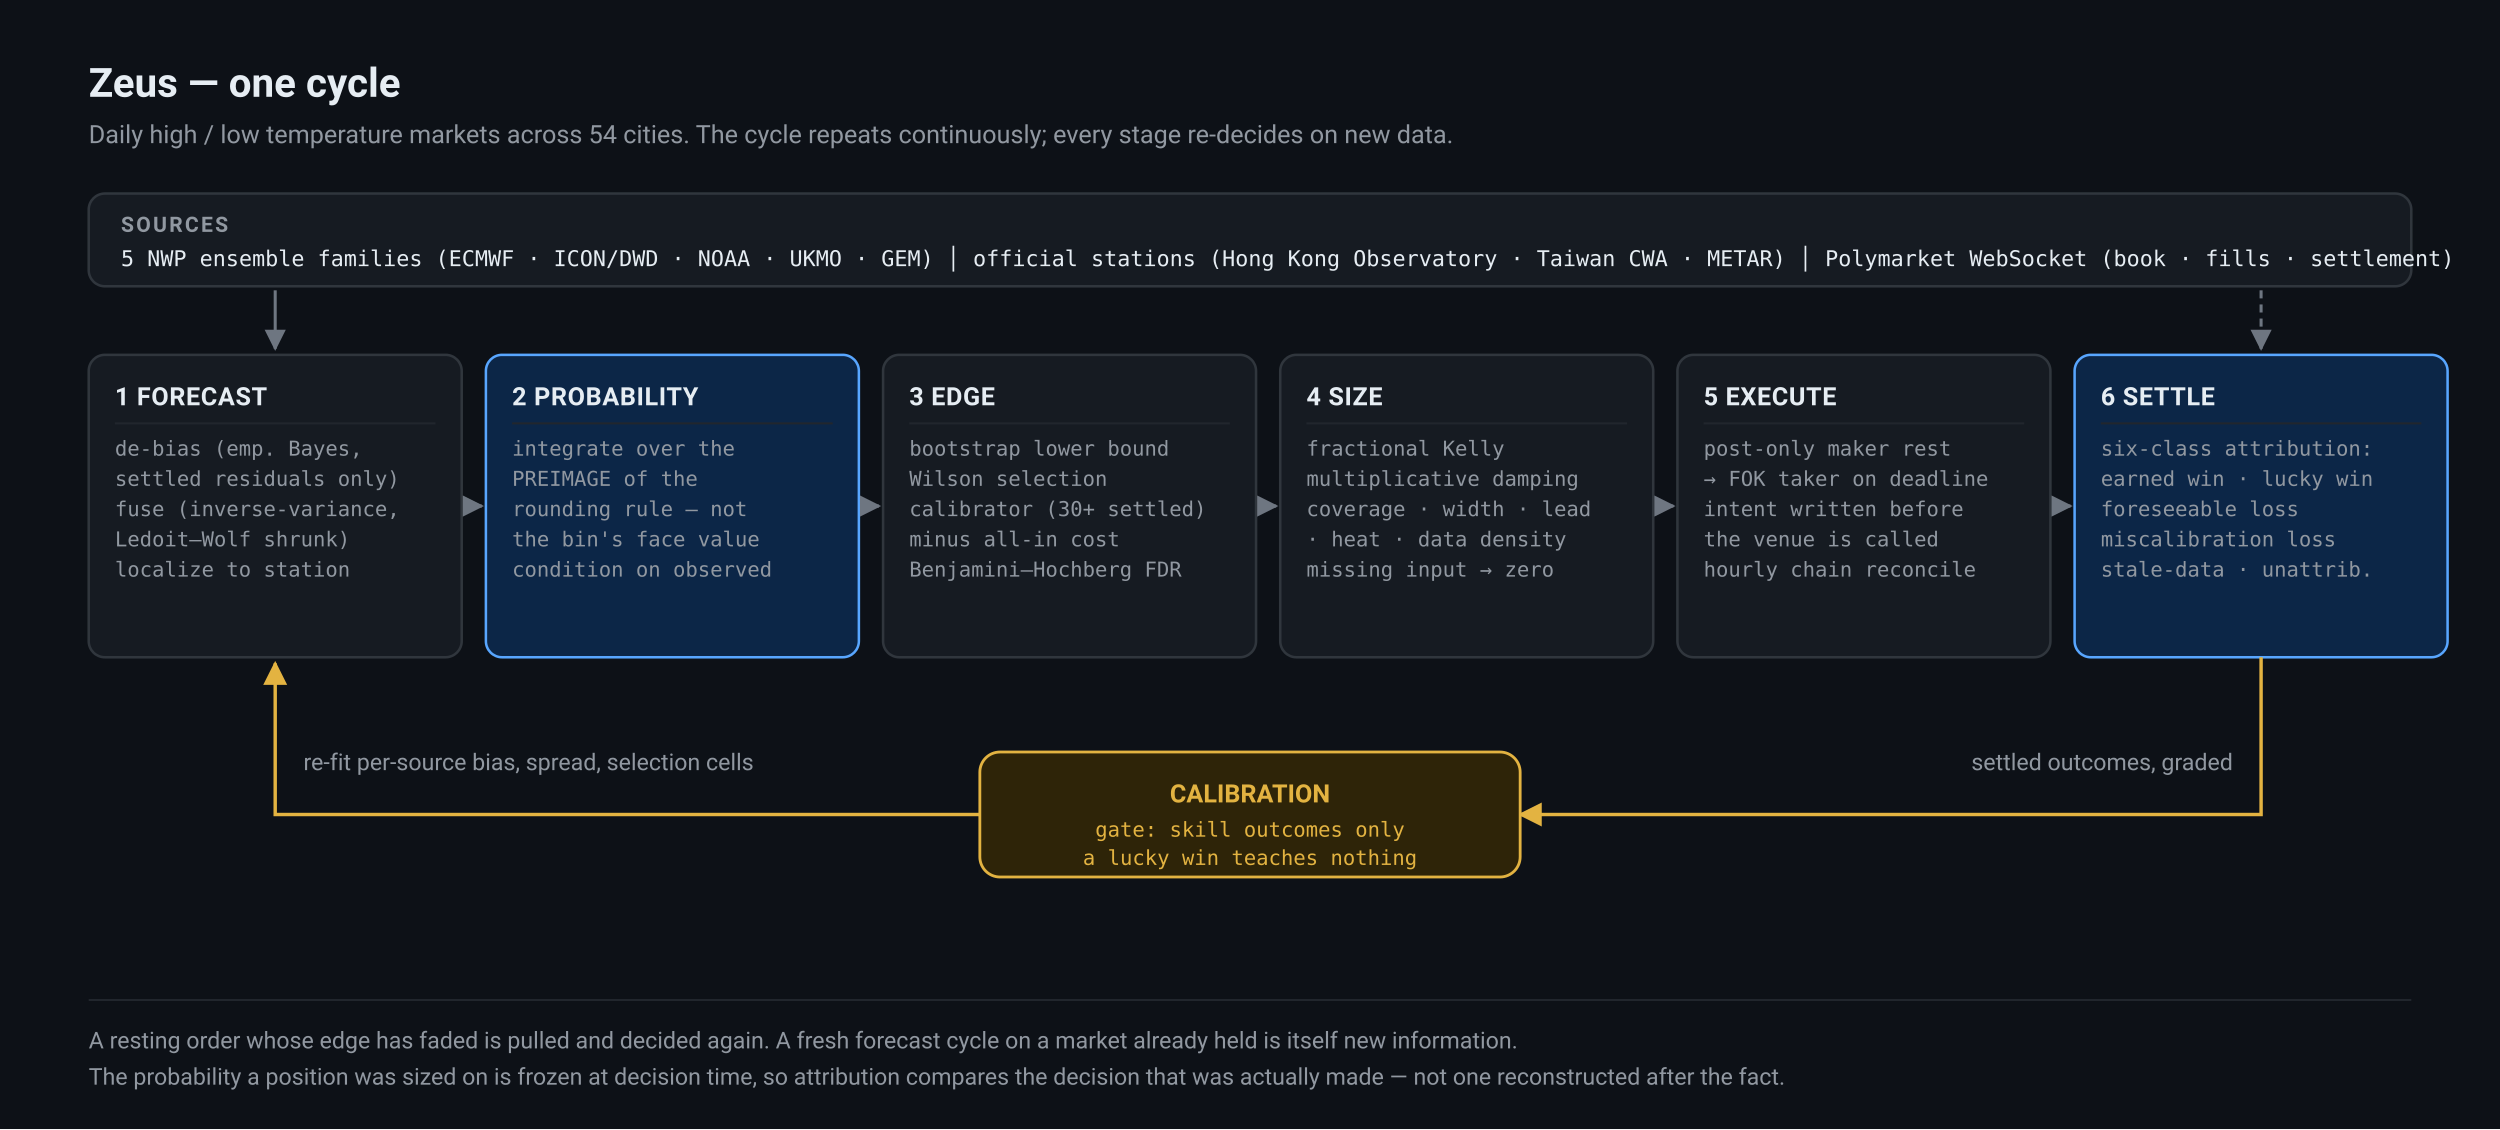
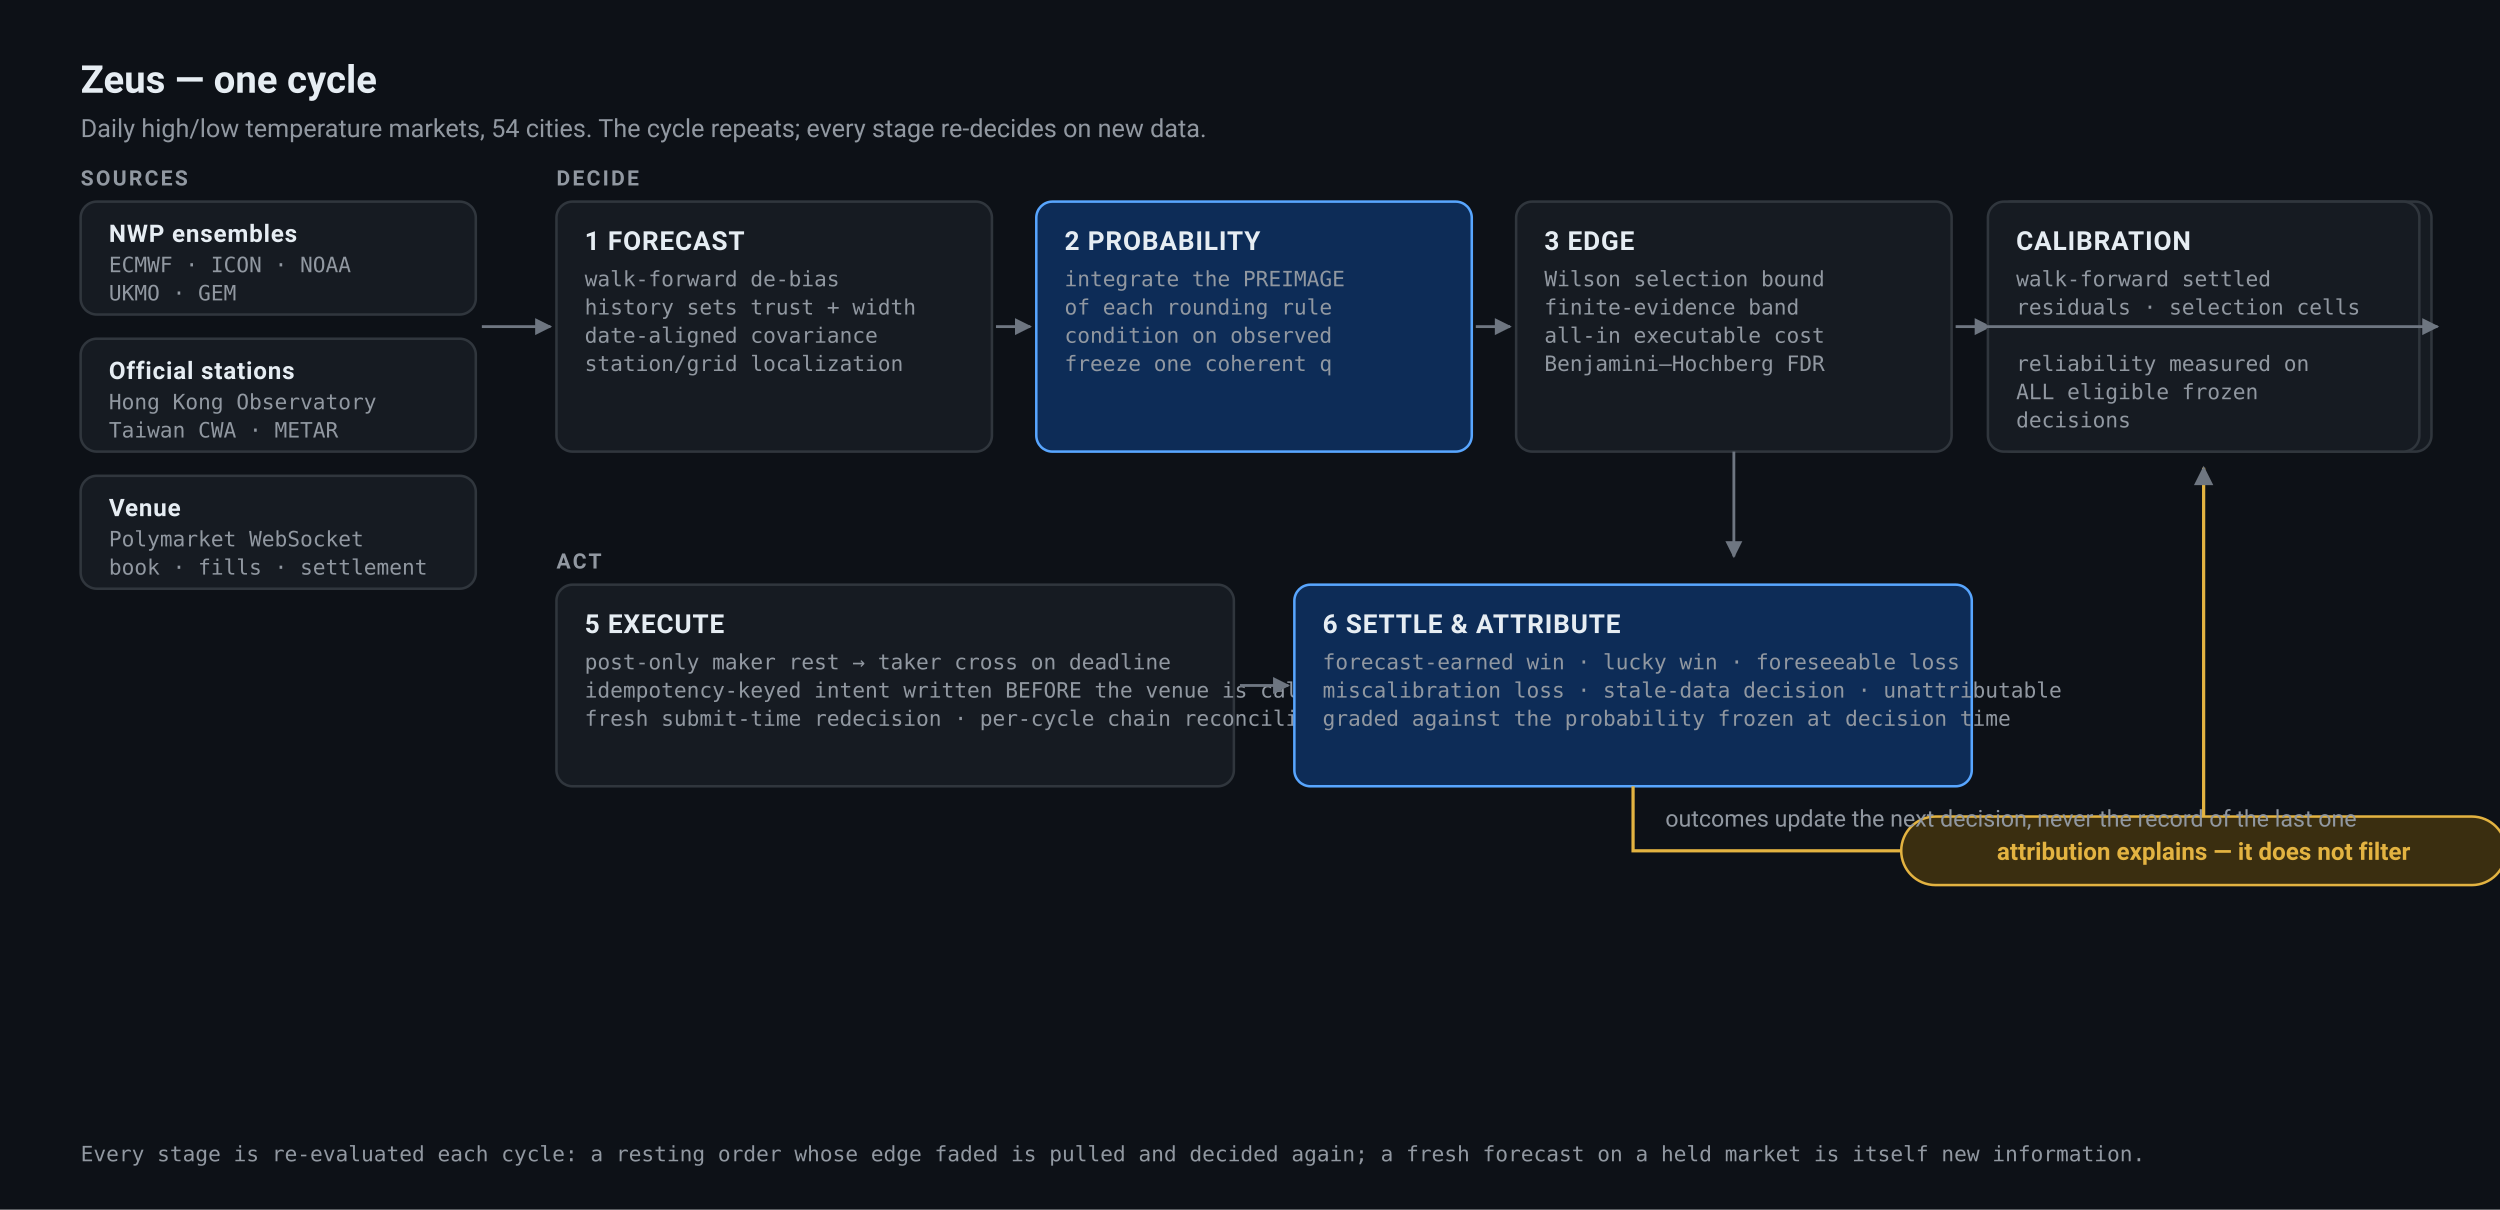
- <svg xmlns="http://www.w3.org/2000/svg" width="1240" height="560" viewBox="0 0 1240 560" role="img" aria-label="Zeus cycle: forecast, probability, edge, size, execute, settle, then a filtered feedback loop into calibration">
+ <svg xmlns="http://www.w3.org/2000/svg" width="1240" height="600" viewBox="0 0 1240 600" role="img" aria-label="Zeus architecture: forecast to probability to edge to size to execution to settlement, with settled outcomes graded against frozen decisions and fed back into calibration">
  <defs>
-     <marker id="a" viewBox="0 0 10 10" refX="9" refY="5" markerWidth="7" markerHeight="7" orient="auto-start-reverse">
-       <path d="M0 0L10 5L0 10z" fill="#6E7681" />
-     </marker>
-     <marker id="g" viewBox="0 0 10 10" refX="9" refY="5" markerWidth="7" markerHeight="7" orient="auto-start-reverse">
-       <path d="M0 0L10 5L0 10z" fill="#E3B341" />
+     <marker id="ah" viewBox="0 0 10 10" refX="9" refY="5" markerWidth="6" markerHeight="6" orient="auto-start-reverse">
+       <path d="M 0 0 L 10 5 L 0 10 z" fill="#6E7681" />
    </marker>
  </defs>
-   <rect width="1240" height="560" fill="#0D1117" />
-   <text x="44" y="48" font-family="ui-sans-serif,-apple-system,'Segoe UI',Roboto,Helvetica,Arial,sans-serif" font-size="20" font-weight="700" fill="#E6EDF3">Zeus — one cycle</text>
-   <text x="44" y="71" font-family="ui-sans-serif,-apple-system,'Segoe UI',Roboto,Helvetica,Arial,sans-serif" font-size="12.5" fill="#9198A1">Daily high / low temperature markets across 54 cities. The cycle repeats continuously; every stage re-decides on new data.</text>
-   <rect x="44" y="96" width="1152" height="46" rx="8" fill="#161B22" stroke="#30363D" stroke-width="1.25" />
-   <text x="60" y="115" font-family="ui-sans-serif,-apple-system,'Segoe UI',Roboto,Helvetica,Arial,sans-serif" font-size="10.5" font-weight="650" letter-spacing="1.1" fill="#9198A1">SOURCES</text>
-   <text x="60" y="132" font-family="ui-monospace,SFMono-Regular,Menlo,Consolas,monospace" font-size="10.8" fill="#E6EDF3">5 NWP ensemble families (ECMWF · ICON/DWD · NOAA · UKMO · GEM)   │   official stations (Hong Kong Observatory · Taiwan CWA · METAR)   │   Polymarket WebSocket (book · fills · settlement)</text>
-   <rect x="44" y="176" width="185" height="150" rx="8" fill="#161B22" stroke="#30363D" stroke-width="1.25" />
-   <text x="57" y="201" font-family="ui-sans-serif,-apple-system,'Segoe UI',Roboto,Helvetica,Arial,sans-serif" font-size="12.5" font-weight="700" letter-spacing="0.3" fill="#E6EDF3">1  FORECAST</text>
-   <line x1="57" y1="210" x2="216" y2="210" stroke="#21262D" stroke-width="1" />
-   <text x="57" y="226" font-family="ui-monospace,SFMono-Regular,Menlo,Consolas,monospace" font-size="10.2" fill="#9198A1">de-bias  (emp. Bayes,</text>
-   <text x="57" y="241" font-family="ui-monospace,SFMono-Regular,Menlo,Consolas,monospace" font-size="10.2" fill="#9198A1">  settled residuals only)</text>
-   <text x="57" y="256" font-family="ui-monospace,SFMono-Regular,Menlo,Consolas,monospace" font-size="10.2" fill="#9198A1">fuse  (inverse-variance,</text>
-   <text x="57" y="271" font-family="ui-monospace,SFMono-Regular,Menlo,Consolas,monospace" font-size="10.2" fill="#9198A1">  Ledoit–Wolf shrunk)</text>
-   <text x="57" y="286" font-family="ui-monospace,SFMono-Regular,Menlo,Consolas,monospace" font-size="10.2" fill="#9198A1">localize to station</text>
-   <rect x="241" y="176" width="185" height="150" rx="8" fill="#0C2647" stroke="#58A6FF" stroke-width="1.25" />
-   <text x="254" y="201" font-family="ui-sans-serif,-apple-system,'Segoe UI',Roboto,Helvetica,Arial,sans-serif" font-size="12.5" font-weight="700" letter-spacing="0.3" fill="#E6EDF3">2  PROBABILITY</text>
-   <line x1="254" y1="210" x2="413" y2="210" stroke="#21262D" stroke-width="1" />
-   <text x="254" y="226" font-family="ui-monospace,SFMono-Regular,Menlo,Consolas,monospace" font-size="10.2" fill="#9198A1">integrate over the</text>
-   <text x="254" y="241" font-family="ui-monospace,SFMono-Regular,Menlo,Consolas,monospace" font-size="10.2" fill="#9198A1">PREIMAGE of the</text>
-   <text x="254" y="256" font-family="ui-monospace,SFMono-Regular,Menlo,Consolas,monospace" font-size="10.2" fill="#9198A1">rounding rule — not</text>
-   <text x="254" y="271" font-family="ui-monospace,SFMono-Regular,Menlo,Consolas,monospace" font-size="10.2" fill="#9198A1">the bin's face value</text>
-   <text x="254" y="286" font-family="ui-monospace,SFMono-Regular,Menlo,Consolas,monospace" font-size="10.2" fill="#9198A1">condition on observed</text>
-   <line x1="230" y1="251.0" x2="239" y2="251.0" stroke="#6E7681" stroke-width="1.5" marker-end="url(#a)" />
-   <rect x="438" y="176" width="185" height="150" rx="8" fill="#161B22" stroke="#30363D" stroke-width="1.25" />
-   <text x="451" y="201" font-family="ui-sans-serif,-apple-system,'Segoe UI',Roboto,Helvetica,Arial,sans-serif" font-size="12.5" font-weight="700" letter-spacing="0.3" fill="#E6EDF3">3  EDGE</text>
-   <line x1="451" y1="210" x2="610" y2="210" stroke="#21262D" stroke-width="1" />
-   <text x="451" y="226" font-family="ui-monospace,SFMono-Regular,Menlo,Consolas,monospace" font-size="10.2" fill="#9198A1">bootstrap lower bound</text>
-   <text x="451" y="241" font-family="ui-monospace,SFMono-Regular,Menlo,Consolas,monospace" font-size="10.2" fill="#9198A1">Wilson selection</text>
-   <text x="451" y="256" font-family="ui-monospace,SFMono-Regular,Menlo,Consolas,monospace" font-size="10.2" fill="#9198A1">  calibrator (30+ settled)</text>
-   <text x="451" y="271" font-family="ui-monospace,SFMono-Regular,Menlo,Consolas,monospace" font-size="10.2" fill="#9198A1">minus all-in cost</text>
-   <text x="451" y="286" font-family="ui-monospace,SFMono-Regular,Menlo,Consolas,monospace" font-size="10.2" fill="#9198A1">Benjamini–Hochberg FDR</text>
-   <line x1="427" y1="251.0" x2="436" y2="251.0" stroke="#6E7681" stroke-width="1.5" marker-end="url(#a)" />
-   <rect x="635" y="176" width="185" height="150" rx="8" fill="#161B22" stroke="#30363D" stroke-width="1.25" />
-   <text x="648" y="201" font-family="ui-sans-serif,-apple-system,'Segoe UI',Roboto,Helvetica,Arial,sans-serif" font-size="12.5" font-weight="700" letter-spacing="0.3" fill="#E6EDF3">4  SIZE</text>
-   <line x1="648" y1="210" x2="807" y2="210" stroke="#21262D" stroke-width="1" />
-   <text x="648" y="226" font-family="ui-monospace,SFMono-Regular,Menlo,Consolas,monospace" font-size="10.2" fill="#9198A1">fractional Kelly</text>
-   <text x="648" y="241" font-family="ui-monospace,SFMono-Regular,Menlo,Consolas,monospace" font-size="10.2" fill="#9198A1">multiplicative damping</text>
-   <text x="648" y="256" font-family="ui-monospace,SFMono-Regular,Menlo,Consolas,monospace" font-size="10.2" fill="#9198A1">  coverage · width · lead</text>
-   <text x="648" y="271" font-family="ui-monospace,SFMono-Regular,Menlo,Consolas,monospace" font-size="10.2" fill="#9198A1">  · heat · data density</text>
-   <text x="648" y="286" font-family="ui-monospace,SFMono-Regular,Menlo,Consolas,monospace" font-size="10.2" fill="#9198A1">missing input → zero</text>
-   <line x1="624" y1="251.0" x2="633" y2="251.0" stroke="#6E7681" stroke-width="1.5" marker-end="url(#a)" />
-   <rect x="832" y="176" width="185" height="150" rx="8" fill="#161B22" stroke="#30363D" stroke-width="1.25" />
-   <text x="845" y="201" font-family="ui-sans-serif,-apple-system,'Segoe UI',Roboto,Helvetica,Arial,sans-serif" font-size="12.5" font-weight="700" letter-spacing="0.3" fill="#E6EDF3">5  EXECUTE</text>
-   <line x1="845" y1="210" x2="1004" y2="210" stroke="#21262D" stroke-width="1" />
-   <text x="845" y="226" font-family="ui-monospace,SFMono-Regular,Menlo,Consolas,monospace" font-size="10.2" fill="#9198A1">post-only maker rest</text>
-   <text x="845" y="241" font-family="ui-monospace,SFMono-Regular,Menlo,Consolas,monospace" font-size="10.2" fill="#9198A1">→ FOK taker on deadline</text>
-   <text x="845" y="256" font-family="ui-monospace,SFMono-Regular,Menlo,Consolas,monospace" font-size="10.2" fill="#9198A1">intent written before</text>
-   <text x="845" y="271" font-family="ui-monospace,SFMono-Regular,Menlo,Consolas,monospace" font-size="10.2" fill="#9198A1">  the venue is called</text>
-   <text x="845" y="286" font-family="ui-monospace,SFMono-Regular,Menlo,Consolas,monospace" font-size="10.2" fill="#9198A1">hourly chain reconcile</text>
-   <line x1="821" y1="251.0" x2="830" y2="251.0" stroke="#6E7681" stroke-width="1.5" marker-end="url(#a)" />
-   <rect x="1029" y="176" width="185" height="150" rx="8" fill="#0C2647" stroke="#58A6FF" stroke-width="1.25" />
-   <text x="1042" y="201" font-family="ui-sans-serif,-apple-system,'Segoe UI',Roboto,Helvetica,Arial,sans-serif" font-size="12.5" font-weight="700" letter-spacing="0.3" fill="#E6EDF3">6  SETTLE</text>
-   <line x1="1042" y1="210" x2="1201" y2="210" stroke="#21262D" stroke-width="1" />
-   <text x="1042" y="226" font-family="ui-monospace,SFMono-Regular,Menlo,Consolas,monospace" font-size="10.2" fill="#9198A1">six-class attribution:</text>
-   <text x="1042" y="241" font-family="ui-monospace,SFMono-Regular,Menlo,Consolas,monospace" font-size="10.2" fill="#9198A1">earned win · lucky win</text>
-   <text x="1042" y="256" font-family="ui-monospace,SFMono-Regular,Menlo,Consolas,monospace" font-size="10.2" fill="#9198A1">foreseeable loss</text>
-   <text x="1042" y="271" font-family="ui-monospace,SFMono-Regular,Menlo,Consolas,monospace" font-size="10.2" fill="#9198A1">miscalibration loss</text>
-   <text x="1042" y="286" font-family="ui-monospace,SFMono-Regular,Menlo,Consolas,monospace" font-size="10.2" fill="#9198A1">stale-data · unattrib.</text>
-   <line x1="1018" y1="251.0" x2="1027" y2="251.0" stroke="#6E7681" stroke-width="1.5" marker-end="url(#a)" />
-   <line x1="44" y1="144" x2="44" y2="174" stroke="#6E7681" stroke-width="0" />
-   <line x1="136.5" y1="144" x2="136.5" y2="173" stroke="#6E7681" stroke-width="1.5" marker-end="url(#a)" />
-   <line x1="1121.5" y1="144" x2="1121.5" y2="173" stroke="#6E7681" stroke-width="1.5" stroke-dasharray="4 3" marker-end="url(#a)" />
-   <path d="M 1121.5 326 L 1121.5 404 L 754.0 404" fill="none" stroke="#E3B341" stroke-width="1.7" marker-end="url(#g)" />
-   <path d="M 486.0 404 L 136.5 404 L 136.5 329" fill="none" stroke="#E3B341" stroke-width="1.7" marker-end="url(#g)" />
-   <rect x="486.0" y="373.0" width="268" height="62" rx="10" fill="#2E2408" stroke="#E3B341" stroke-width="1.4" />
-   <text x="620.0" y="398" text-anchor="middle" font-family="ui-sans-serif,-apple-system,'Segoe UI',Roboto,Helvetica,Arial,sans-serif" font-size="12.5" font-weight="700" fill="#E3B341">CALIBRATION</text>
-   <text x="620.0" y="415" text-anchor="middle" font-family="ui-monospace,SFMono-Regular,Menlo,Consolas,monospace" font-size="10.2" fill="#E3B341">gate: skill outcomes only</text>
-   <text x="620.0" y="429" text-anchor="middle" font-family="ui-monospace,SFMono-Regular,Menlo,Consolas,monospace" font-size="10.2" fill="#E3B341">a lucky win teaches nothing</text>
-   <text x="1107.5" y="382" text-anchor="end" font-family="ui-sans-serif,-apple-system,'Segoe UI',Roboto,Helvetica,Arial,sans-serif" font-size="11.5" fill="#9198A1">settled outcomes, graded</text>
-   <text x="150.5" y="382" font-family="ui-sans-serif,-apple-system,'Segoe UI',Roboto,Helvetica,Arial,sans-serif" font-size="11.5" fill="#9198A1">re-fit per-source bias, spread, selection cells</text>
-   <line x1="44" y1="496" x2="1196" y2="496" stroke="#21262D" stroke-width="1" />
-   <text x="44" y="520" font-family="ui-sans-serif,-apple-system,'Segoe UI',Roboto,Helvetica,Arial,sans-serif" font-size="11.5" fill="#9198A1">A resting order whose edge has faded is pulled and decided again. A fresh forecast cycle on a market already held is itself new information.</text>
-   <text x="44" y="538" font-family="ui-sans-serif,-apple-system,'Segoe UI',Roboto,Helvetica,Arial,sans-serif" font-size="11.5" fill="#9198A1">The probability a position was sized on is frozen at decision time, so attribution compares the decision that was actually made — not one reconstructed after the fact.</text>
+   <rect width="1240" height="600" fill="#0D1117" />
+   <text x="40" y="46" font-family="ui-sans-serif, -apple-system, 'Segoe UI', Roboto, Helvetica, Arial, sans-serif" font-size="19" font-weight="700" fill="#E6EDF3">Zeus — one cycle</text>
+   <text x="40" y="68" font-family="ui-sans-serif, -apple-system, 'Segoe UI', Roboto, Helvetica, Arial, sans-serif" font-size="12.5" fill="#9198A1">Daily high/low temperature markets, 54 cities. The cycle repeats; every stage re-decides on new data.</text>
+   <text x="40" y="92" font-family="ui-sans-serif, -apple-system, 'Segoe UI', Roboto, Helvetica, Arial, sans-serif" font-size="10.5" font-weight="650" letter-spacing="1.1" fill="#9198A1">SOURCES</text>
+   <rect x="40" y="100" width="196" height="56" rx="8" fill="#161B22" stroke="#30363D" stroke-width="1.25" />
+   <text x="54" y="120" font-family="ui-sans-serif, -apple-system, 'Segoe UI', Roboto, Helvetica, Arial, sans-serif" font-size="12" font-weight="650" letter-spacing="0.4" fill="#E6EDF3">NWP ensembles</text>
+   <text x="54" y="135" font-family="ui-monospace, SFMono-Regular, Menlo, Consolas, monospace" font-size="10.5" fill="#9198A1">ECMWF · ICON · NOAA</text>
+   <text x="54" y="149" font-family="ui-monospace, SFMono-Regular, Menlo, Consolas, monospace" font-size="10.5" fill="#9198A1">UKMO · GEM</text>
+   <rect x="40" y="168" width="196" height="56" rx="8" fill="#161B22" stroke="#30363D" stroke-width="1.25" />
+   <text x="54" y="188" font-family="ui-sans-serif, -apple-system, 'Segoe UI', Roboto, Helvetica, Arial, sans-serif" font-size="12" font-weight="650" letter-spacing="0.4" fill="#E6EDF3">Official stations</text>
+   <text x="54" y="203" font-family="ui-monospace, SFMono-Regular, Menlo, Consolas, monospace" font-size="10.5" fill="#9198A1">Hong Kong Observatory</text>
+   <text x="54" y="217" font-family="ui-monospace, SFMono-Regular, Menlo, Consolas, monospace" font-size="10.5" fill="#9198A1">Taiwan CWA · METAR</text>
+   <rect x="40" y="236" width="196" height="56" rx="8" fill="#161B22" stroke="#30363D" stroke-width="1.25" />
+   <text x="54" y="256" font-family="ui-sans-serif, -apple-system, 'Segoe UI', Roboto, Helvetica, Arial, sans-serif" font-size="12" font-weight="650" letter-spacing="0.4" fill="#E6EDF3">Venue</text>
+   <text x="54" y="271" font-family="ui-monospace, SFMono-Regular, Menlo, Consolas, monospace" font-size="10.5" fill="#9198A1">Polymarket WebSocket</text>
+   <text x="54" y="285" font-family="ui-monospace, SFMono-Regular, Menlo, Consolas, monospace" font-size="10.5" fill="#9198A1">book · fills · settlement</text>
+   <text x="276" y="92" font-family="ui-sans-serif, -apple-system, 'Segoe UI', Roboto, Helvetica, Arial, sans-serif" font-size="10.5" font-weight="650" letter-spacing="1.1" fill="#9198A1">DECIDE</text>
+   <rect x="276" y="100" width="216" height="124" rx="8" fill="#161B22" stroke="#30363D" stroke-width="1.25" />
+   <text x="290" y="124" font-family="ui-sans-serif, -apple-system, 'Segoe UI', Roboto, Helvetica, Arial, sans-serif" font-size="13" font-weight="650" letter-spacing="0.4" fill="#E6EDF3">1  FORECAST</text>
+   <text x="290" y="142" font-family="ui-monospace, SFMono-Regular, Menlo, Consolas, monospace" font-size="10.5" fill="#9198A1">walk-forward de-bias</text>
+   <text x="290" y="156" font-family="ui-monospace, SFMono-Regular, Menlo, Consolas, monospace" font-size="10.5" fill="#9198A1">history sets trust + width</text>
+   <text x="290" y="170" font-family="ui-monospace, SFMono-Regular, Menlo, Consolas, monospace" font-size="10.5" fill="#9198A1">date-aligned covariance</text>
+   <text x="290" y="184" font-family="ui-monospace, SFMono-Regular, Menlo, Consolas, monospace" font-size="10.5" fill="#9198A1">station/grid localization</text>
+   <rect x="514" y="100" width="216" height="124" rx="8" fill="#0D2C57" stroke="#58A6FF" stroke-width="1.25" />
+   <text x="528" y="124" font-family="ui-sans-serif, -apple-system, 'Segoe UI', Roboto, Helvetica, Arial, sans-serif" font-size="13" font-weight="650" letter-spacing="0.4" fill="#E6EDF3">2  PROBABILITY</text>
+   <text x="528" y="142" font-family="ui-monospace, SFMono-Regular, Menlo, Consolas, monospace" font-size="10.5" fill="#9198A1">integrate the PREIMAGE</text>
+   <text x="528" y="156" font-family="ui-monospace, SFMono-Regular, Menlo, Consolas, monospace" font-size="10.5" fill="#9198A1">of each rounding rule</text>
+   <text x="528" y="170" font-family="ui-monospace, SFMono-Regular, Menlo, Consolas, monospace" font-size="10.5" fill="#9198A1">condition on observed</text>
+   <text x="528" y="184" font-family="ui-monospace, SFMono-Regular, Menlo, Consolas, monospace" font-size="10.5" fill="#9198A1">freeze one coherent q</text>
+   <line x1="494" y1="162.0" x2="511" y2="162.0" stroke="#6E7681" stroke-width="1.4" marker-end="url(#ah)" />
+   <rect x="752" y="100" width="216" height="124" rx="8" fill="#161B22" stroke="#30363D" stroke-width="1.25" />
+   <text x="766" y="124" font-family="ui-sans-serif, -apple-system, 'Segoe UI', Roboto, Helvetica, Arial, sans-serif" font-size="13" font-weight="650" letter-spacing="0.4" fill="#E6EDF3">3  EDGE</text>
+   <text x="766" y="142" font-family="ui-monospace, SFMono-Regular, Menlo, Consolas, monospace" font-size="10.5" fill="#9198A1">Wilson selection bound</text>
+   <text x="766" y="156" font-family="ui-monospace, SFMono-Regular, Menlo, Consolas, monospace" font-size="10.5" fill="#9198A1">finite-evidence band</text>
+   <text x="766" y="170" font-family="ui-monospace, SFMono-Regular, Menlo, Consolas, monospace" font-size="10.5" fill="#9198A1">all-in executable cost</text>
+   <text x="766" y="184" font-family="ui-monospace, SFMono-Regular, Menlo, Consolas, monospace" font-size="10.5" fill="#9198A1">Benjamini–Hochberg FDR</text>
+   <line x1="732" y1="162.0" x2="749" y2="162.0" stroke="#6E7681" stroke-width="1.4" marker-end="url(#ah)" />
+   <rect x="990" y="100" width="216" height="124" rx="8" fill="#161B22" stroke="#30363D" stroke-width="1.25" />
+   <text x="1004" y="124" font-family="ui-sans-serif, -apple-system, 'Segoe UI', Roboto, Helvetica, Arial, sans-serif" font-size="13" font-weight="650" letter-spacing="0.4" fill="#E6EDF3">4  SIZE</text>
+   <text x="1004" y="142" font-family="ui-monospace, SFMono-Regular, Menlo, Consolas, monospace" font-size="10.5" fill="#9198A1">outcome-contingent wealth</text>
+   <text x="1004" y="156" font-family="ui-monospace, SFMono-Regular, Menlo, Consolas, monospace" font-size="10.5" fill="#9198A1">robust log-wealth argmax</text>
+   <text x="1004" y="170" font-family="ui-monospace, SFMono-Regular, Menlo, Consolas, monospace" font-size="10.5" fill="#9198A1">existing exposure included</text>
+   <text x="1004" y="184" font-family="ui-monospace, SFMono-Regular, Menlo, Consolas, monospace" font-size="10.5" fill="#9198A1">missing authority → zero</text>
+   <line x1="970" y1="162.0" x2="987" y2="162.0" stroke="#6E7681" stroke-width="1.4" marker-end="url(#ah)" />
+   <line x1="239" y1="162.0" x2="273" y2="162.0" stroke="#6E7681" stroke-width="1.4" marker-end="url(#ah)" />
+   <text x="276" y="282" font-family="ui-sans-serif, -apple-system, 'Segoe UI', Roboto, Helvetica, Arial, sans-serif" font-size="10.5" font-weight="650" letter-spacing="1.1" fill="#9198A1">ACT</text>
+   <rect x="276" y="290" width="336" height="100" rx="8" fill="#161B22" stroke="#30363D" stroke-width="1.25" />
+   <text x="290" y="314" font-family="ui-sans-serif, -apple-system, 'Segoe UI', Roboto, Helvetica, Arial, sans-serif" font-size="13" font-weight="650" letter-spacing="0.4" fill="#E6EDF3">5  EXECUTE</text>
+   <text x="290" y="332" font-family="ui-monospace, SFMono-Regular, Menlo, Consolas, monospace" font-size="10.5" fill="#9198A1">post-only maker rest → taker cross on deadline</text>
+   <text x="290" y="346" font-family="ui-monospace, SFMono-Regular, Menlo, Consolas, monospace" font-size="10.5" fill="#9198A1">idempotency-keyed intent written BEFORE the venue is called</text>
+   <text x="290" y="360" font-family="ui-monospace, SFMono-Regular, Menlo, Consolas, monospace" font-size="10.5" fill="#9198A1">fresh submit-time redecision · per-cycle chain reconciliation</text>
+   <rect x="642" y="290" width="336" height="100" rx="8" fill="#0D2C57" stroke="#58A6FF" stroke-width="1.25" />
+   <text x="656" y="314" font-family="ui-sans-serif, -apple-system, 'Segoe UI', Roboto, Helvetica, Arial, sans-serif" font-size="13" font-weight="650" letter-spacing="0.4" fill="#E6EDF3">6  SETTLE &amp; ATTRIBUTE</text>
+   <text x="656" y="332" font-family="ui-monospace, SFMono-Regular, Menlo, Consolas, monospace" font-size="10.5" fill="#9198A1">forecast-earned win · lucky win · foreseeable loss</text>
+   <text x="656" y="346" font-family="ui-monospace, SFMono-Regular, Menlo, Consolas, monospace" font-size="10.5" fill="#9198A1">miscalibration loss · stale-data decision · unattributable</text>
+   <text x="656" y="360" font-family="ui-monospace, SFMono-Regular, Menlo, Consolas, monospace" font-size="10.5" fill="#9198A1">graded against the probability frozen at decision time</text>
+   <line x1="615" y1="340" x2="639" y2="340" stroke="#6E7681" stroke-width="1.4" marker-end="url(#ah)" />
+   <line x1="860.0" y1="224" x2="860.0" y2="276" stroke="#6E7681" stroke-width="1.4" marker-end="url(#ah)" />
+   <rect x="986" y="100" width="214" height="124" rx="8" fill="#161B22" stroke="#30363D" stroke-width="1.25" />
+   <text x="1000" y="124" font-family="ui-sans-serif, -apple-system, 'Segoe UI', Roboto, Helvetica, Arial, sans-serif" font-size="13" font-weight="650" letter-spacing="0.4" fill="#E6EDF3">CALIBRATION</text>
+   <text x="1000" y="142" font-family="ui-monospace, SFMono-Regular, Menlo, Consolas, monospace" font-size="10.5" fill="#9198A1">walk-forward settled</text>
+   <text x="1000" y="156" font-family="ui-monospace, SFMono-Regular, Menlo, Consolas, monospace" font-size="10.5" fill="#9198A1">residuals · selection cells</text>
+   <text x="1000" y="170" font-family="ui-monospace, SFMono-Regular, Menlo, Consolas, monospace" font-size="10.5" fill="#9198A1" />
+   <text x="1000" y="184" font-family="ui-monospace, SFMono-Regular, Menlo, Consolas, monospace" font-size="10.5" fill="#9198A1">reliability measured on</text>
+   <text x="1000" y="198" font-family="ui-monospace, SFMono-Regular, Menlo, Consolas, monospace" font-size="10.5" fill="#9198A1">ALL eligible frozen</text>
+   <text x="1000" y="212" font-family="ui-monospace, SFMono-Regular, Menlo, Consolas, monospace" font-size="10.5" fill="#9198A1">decisions</text>
+   <path d="M 810.0 390 L 810.0 422 L 1093 422 L 1093 232" fill="none" stroke="#E3B341" stroke-width="1.6" marker-end="url(#ah)" />
+   <rect x="943" y="405" width="300" height="34" rx="17" fill="#3A2E10" stroke="#E3B341" stroke-width="1.25" />
+   <text x="1093" y="426.5" text-anchor="middle" font-family="ui-sans-serif, -apple-system, 'Segoe UI', Roboto, Helvetica, Arial, sans-serif" font-size="12" font-weight="650" fill="#E3B341">attribution explains — it does not filter</text>
+   <text x="826.0" y="410" font-family="ui-sans-serif, -apple-system, 'Segoe UI', Roboto, Helvetica, Arial, sans-serif" font-size="11.5" fill="#9198A1">outcomes update the next decision, never the record of the last one</text>
+   <line x1="983" y1="162.0" x2="1209" y2="162.0" stroke="#6E7681" stroke-width="1.4" marker-end="url(#ah)" transform="translate(0,0)" />
+   <text x="40" y="576" font-family="ui-monospace, SFMono-Regular, Menlo, Consolas, monospace" font-size="10.5" fill="#9198A1">Every stage is re-evaluated each cycle: a resting order whose edge faded is pulled and decided again; a fresh forecast on a held market is itself new information.</text>
</svg>
